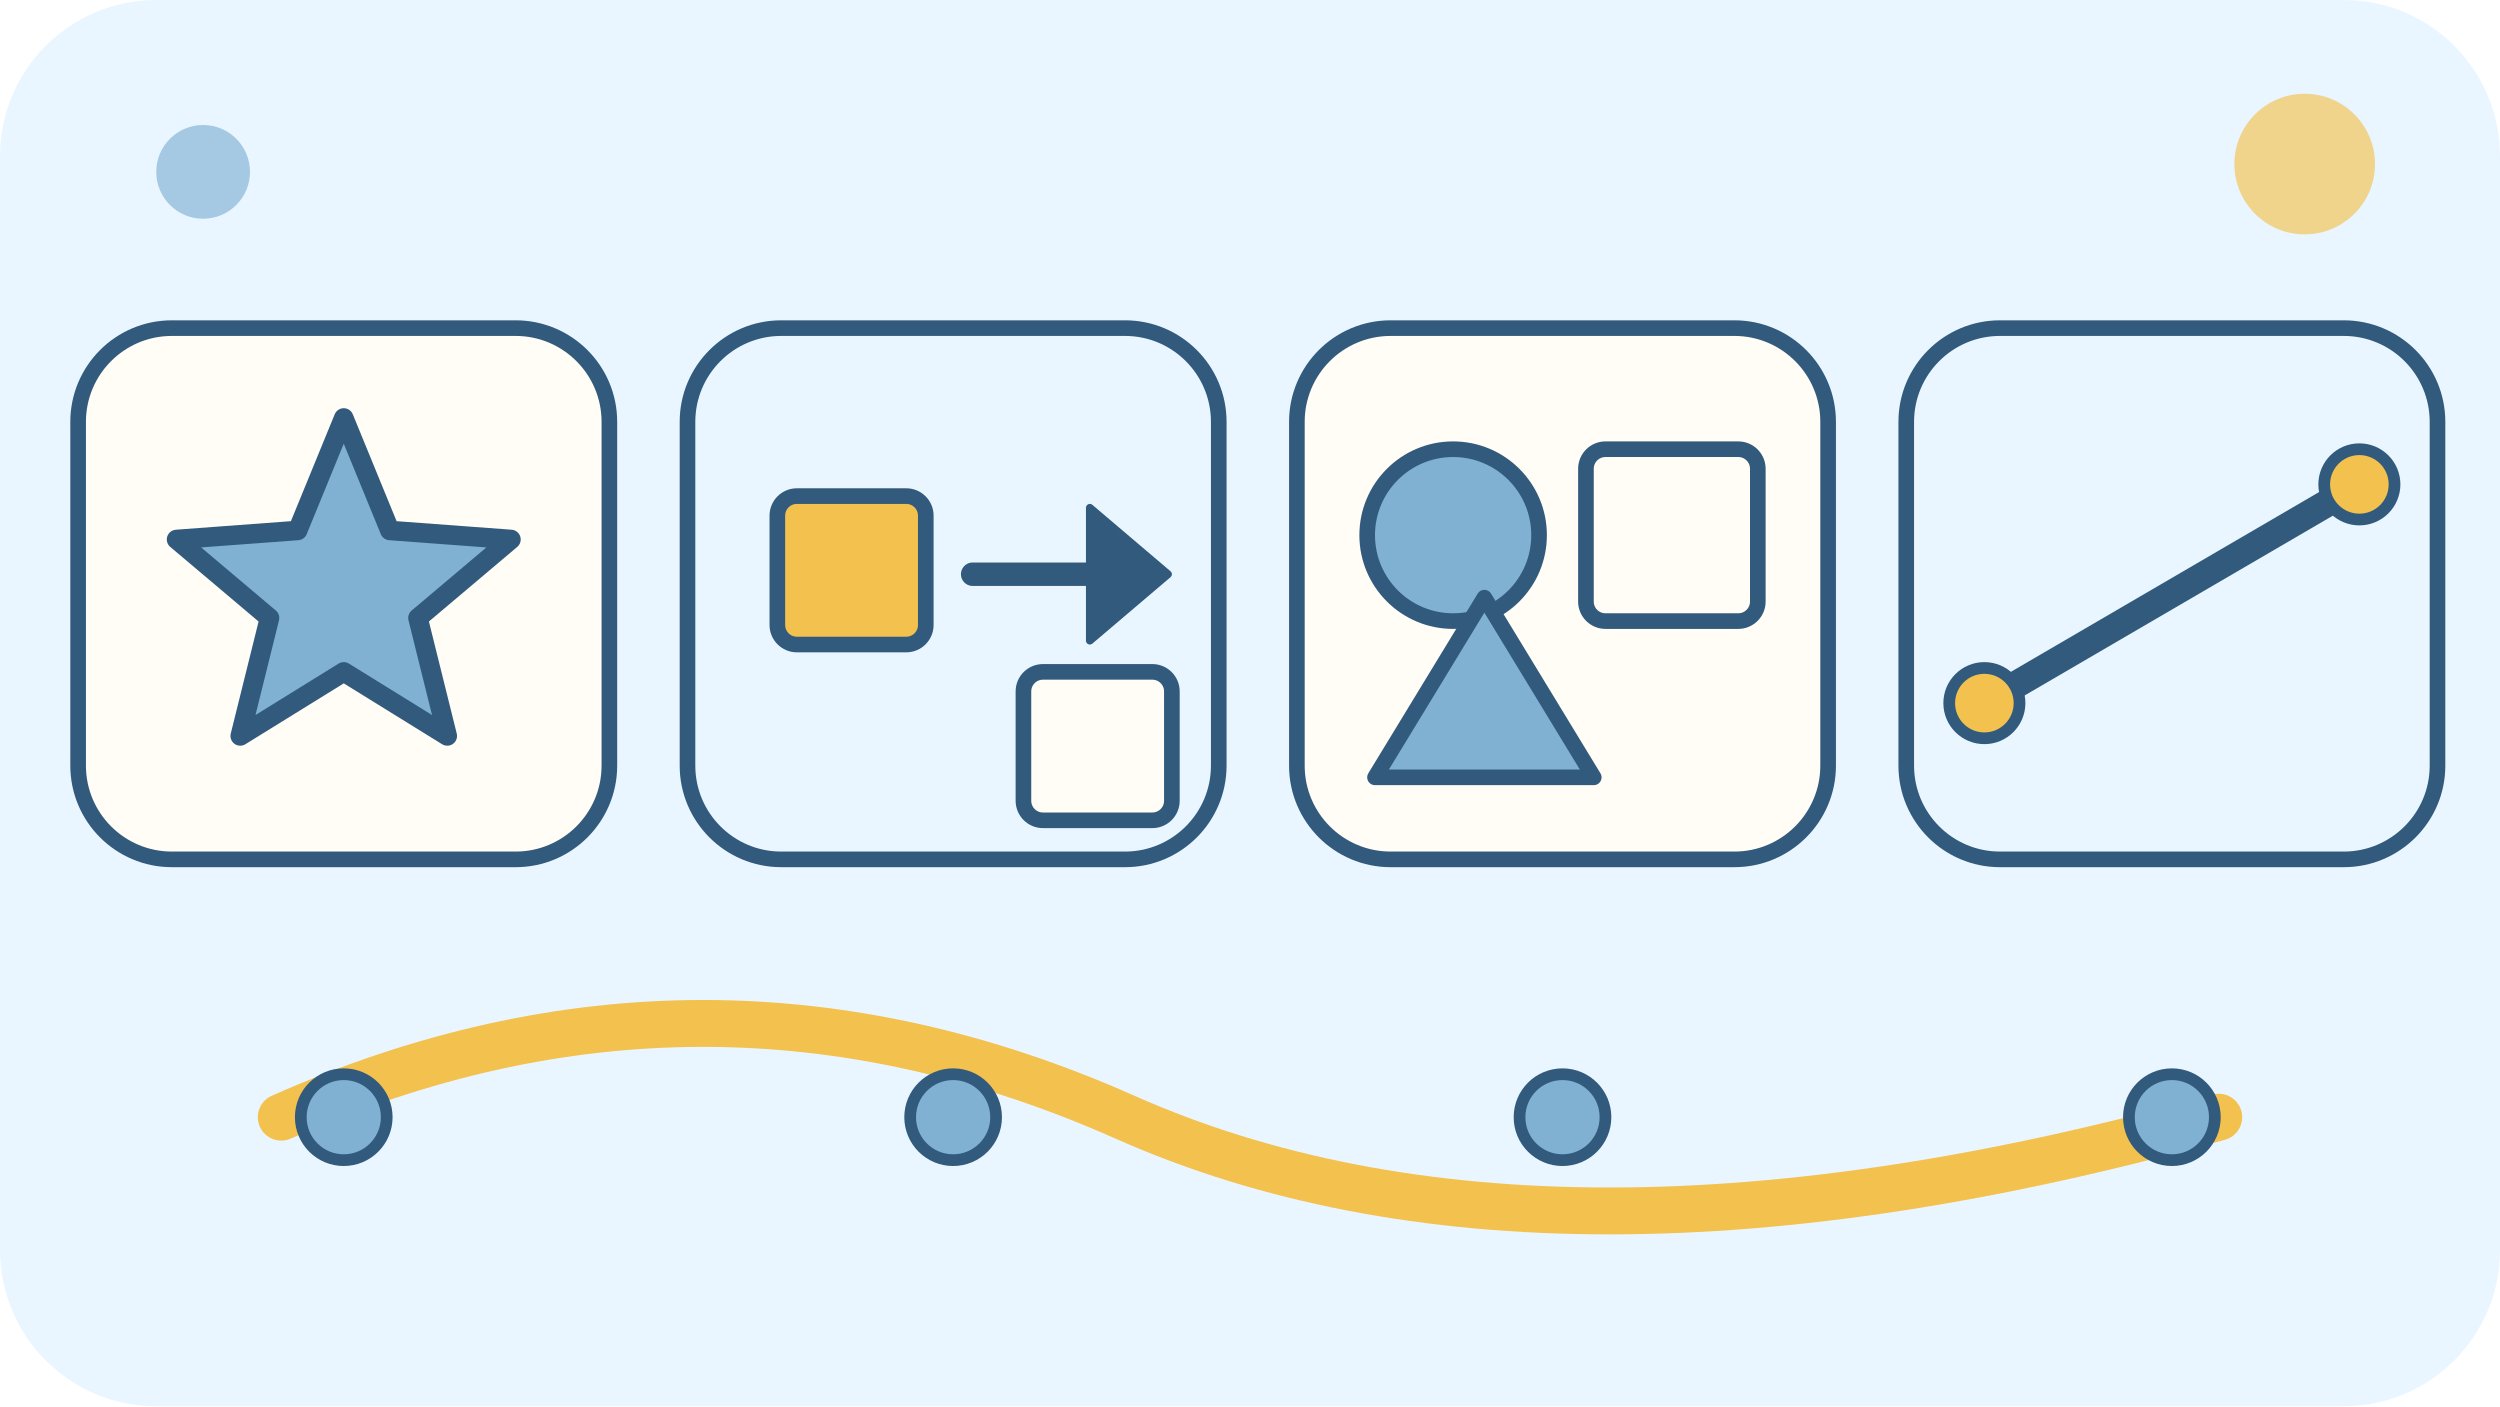
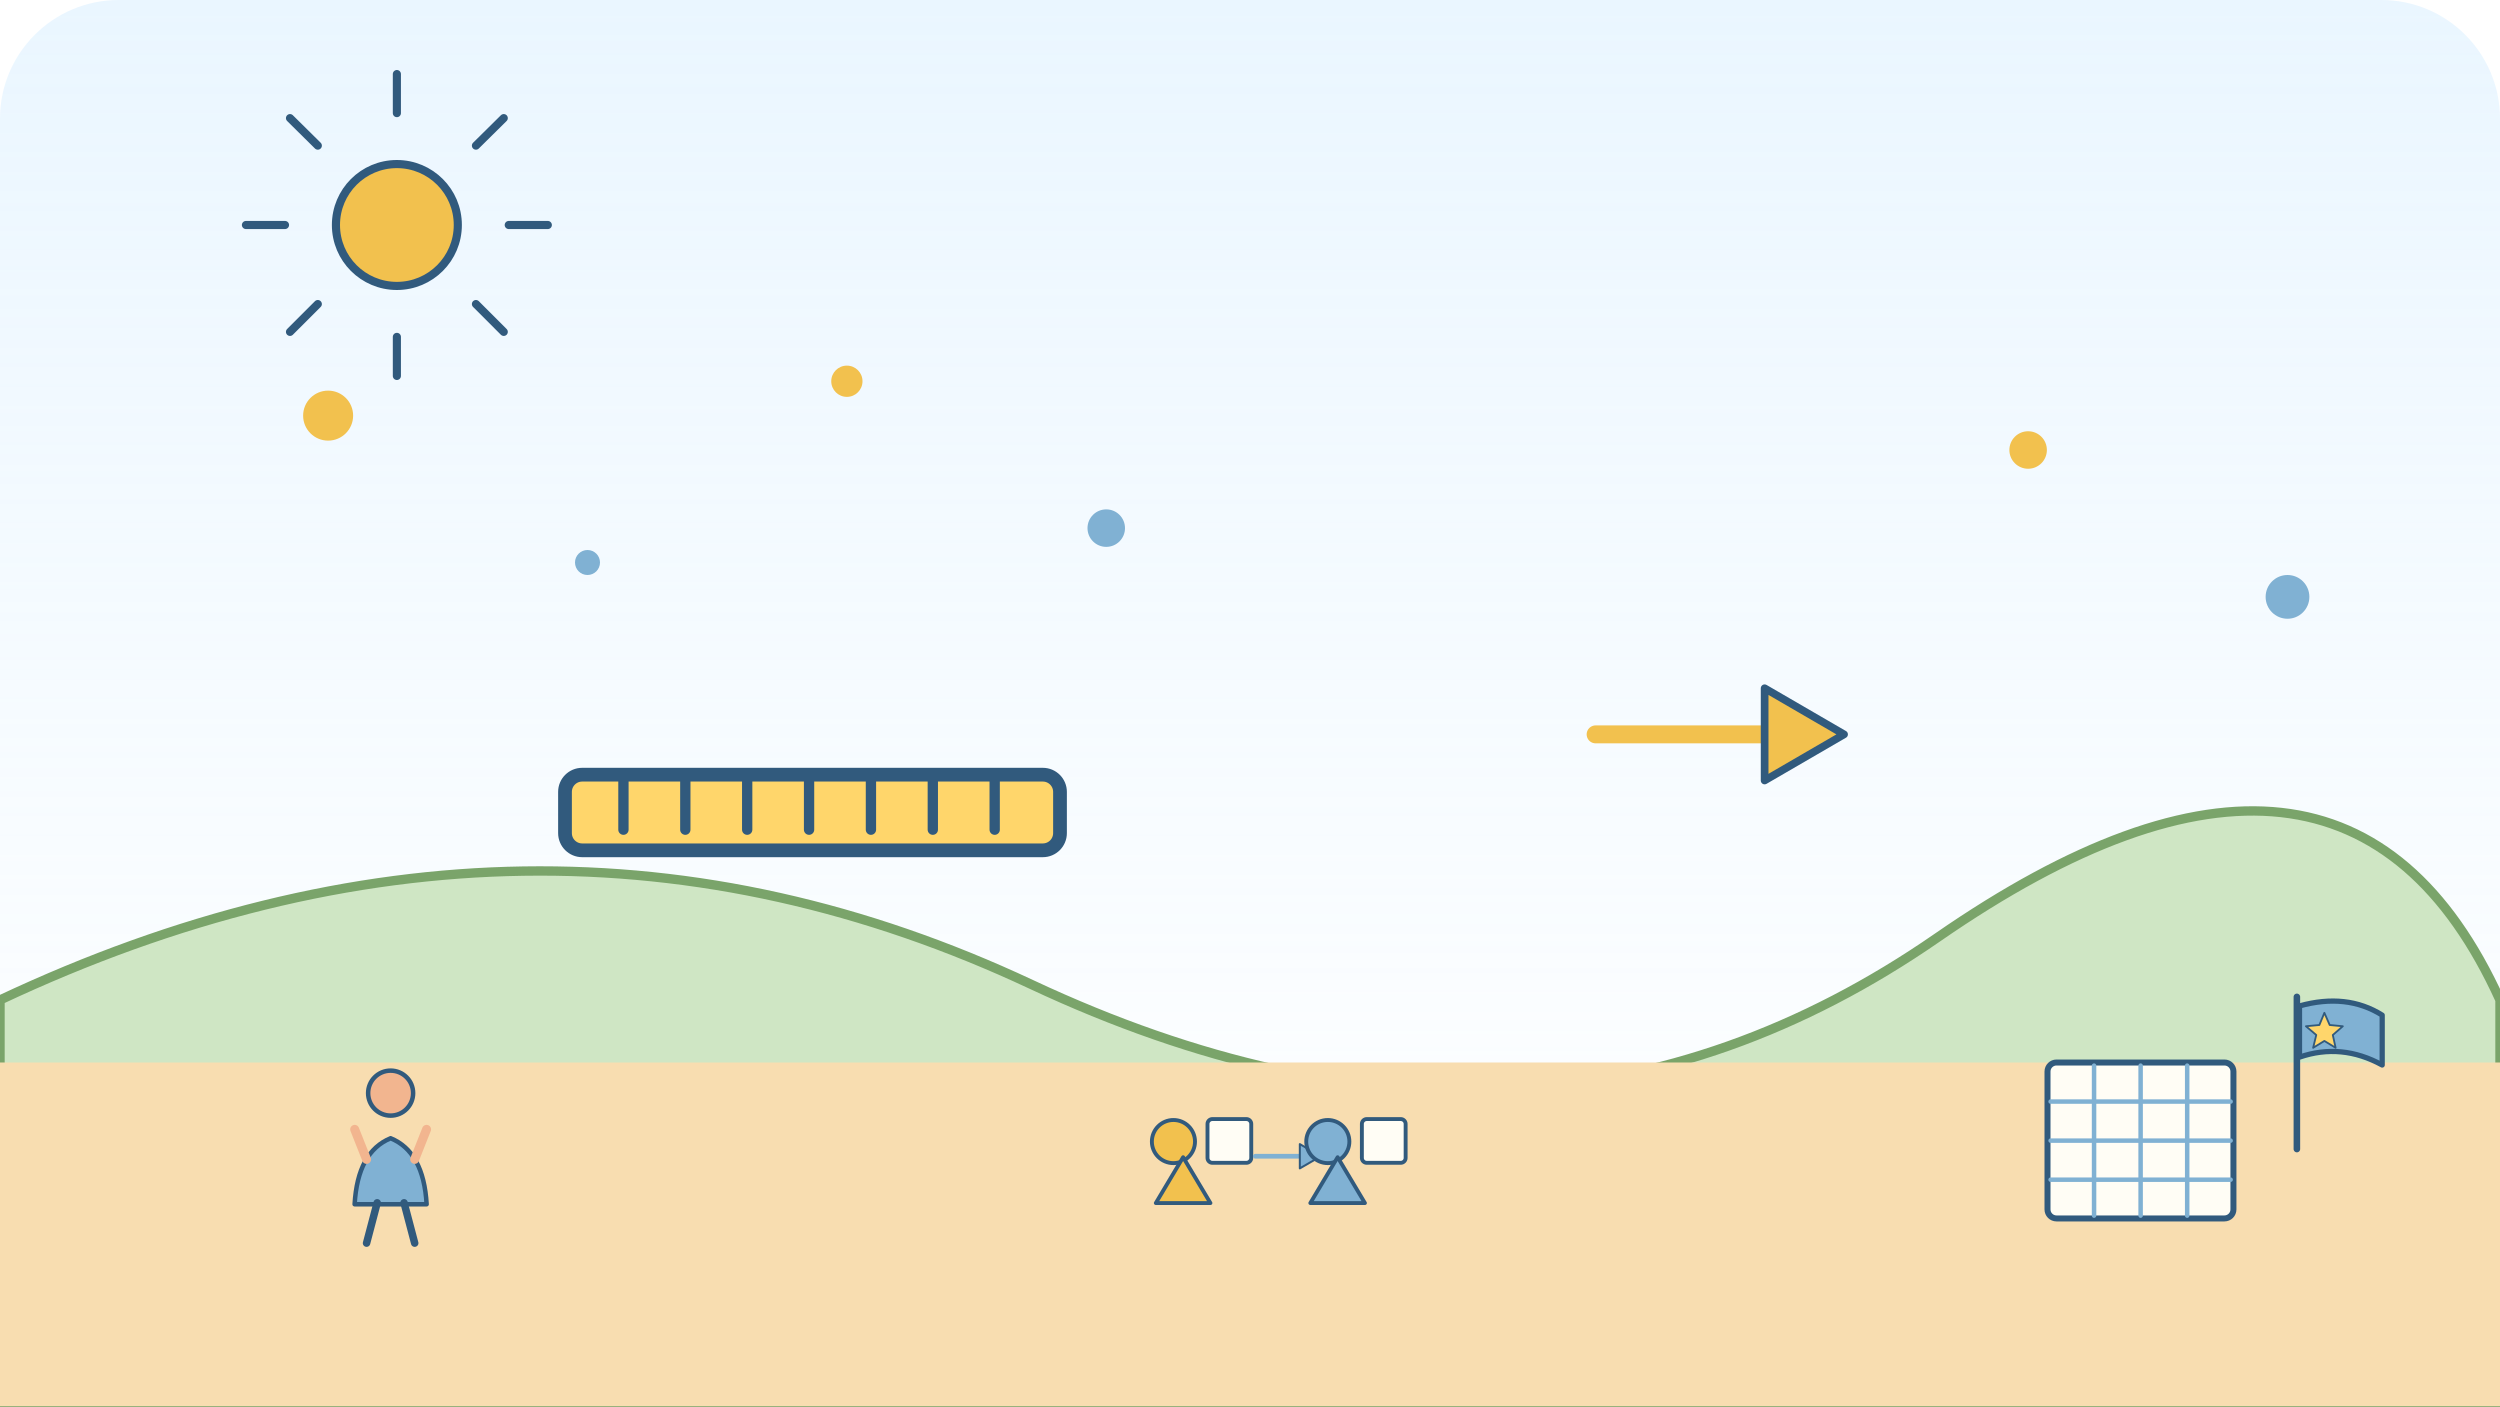
- <svg xmlns="http://www.w3.org/2000/svg" width="640" height="360" viewBox="0 0 640 360" role="img" aria-labelledby="title desc">
-   <rect width="640" height="360" rx="40" fill="#EAF6FF" />
-   <circle cx="590" cy="42" r="18" fill="#F2C14E" opacity="0.65" />
-   <circle cx="52" cy="44" r="12" fill="#80B1D3" opacity="0.65" />
-   <path d="M72 286 Q180 238 288 286 T568 286" fill="none" stroke="#F2C14E" stroke-width="12" stroke-linejoin="round" stroke-linecap="round" />
-   <circle cx="88" cy="286" r="11" fill="#80B1D3" stroke="#315A7D" stroke-width="3" />
-   <circle cx="244" cy="286" r="11" fill="#80B1D3" stroke="#315A7D" stroke-width="3" />
-   <circle cx="400" cy="286" r="11" fill="#80B1D3" stroke="#315A7D" stroke-width="3" />
-   <circle cx="556" cy="286" r="11" fill="#80B1D3" stroke="#315A7D" stroke-width="3" />
-   <rect x="20" y="84" width="136" height="136" rx="24" fill="#FFFDF5" stroke="#315A7D" stroke-width="4" />
-   <polygon points="88.0,107.0 99.8,135.8 130.8,138.1 107.0,158.2 114.5,188.4 88.0,172.0 61.5,188.4 69.0,158.2 45.2,138.1 76.2,135.8" fill="#80B1D3" stroke="#315A7D" stroke-width="5" stroke-linejoin="round" />
-   <rect x="176" y="84" width="136" height="136" rx="24" fill="#EAF6FF" stroke="#315A7D" stroke-width="4" />
-   <rect x="199" y="127" width="38" height="38" rx="5" fill="#F2C14E" stroke="#315A7D" stroke-width="4" />
-   <line x1="249" y1="147" x2="294" y2="147" stroke="#315A7D" stroke-width="6" stroke-linecap="round" />
-   <path d="M279,130 L299,147 L279,164 Z" fill="#315A7D" stroke="#315A7D" stroke-width="2" stroke-linejoin="round" stroke-linecap="round" />
-   <rect x="262" y="172" width="38" height="38" rx="5" fill="#FFFDF5" stroke="#315A7D" stroke-width="4" />
-   <rect x="332" y="84" width="136" height="136" rx="24" fill="#FFFDF5" stroke="#315A7D" stroke-width="4" />
-   <circle cx="372" cy="137" r="22" fill="#80B1D3" stroke="#315A7D" stroke-width="4" />
-   <rect x="406" y="115" width="44" height="44" rx="5" fill="#FFFDF5" stroke="#315A7D" stroke-width="4" />
-   <polygon points="352,199 380,153 408,199" fill="#80B1D3" stroke="#315A7D" stroke-width="4" stroke-linejoin="round" />
-   <rect x="488" y="84" width="136" height="136" rx="24" fill="#EAF6FF" stroke="#315A7D" stroke-width="4" />
-   <line x1="508" y1="180" x2="604" y2="124" stroke="#315A7D" stroke-width="7" stroke-linecap="round" />
-   <circle cx="508" cy="180" r="9" fill="#F2C14E" stroke="#315A7D" stroke-width="3" />
-   <circle cx="604" cy="124" r="9" fill="#F2C14E" stroke="#315A7D" stroke-width="3" />
+ <svg xmlns="http://www.w3.org/2000/svg" width="800" height="450" viewBox="0 0 800 450" role="img" aria-labelledby="title desc">
+   <defs>
+     <linearGradient id="sky" x1="0" y1="0" x2="0" y2="1">
+       <stop offset="0" stop-color="#EAF6FF" />
+       <stop offset="1" stop-color="#FFFFFF" stop-opacity="0.72" />
+     </linearGradient>
+   </defs>
+   <rect width="800" height="450" rx="38" fill="url(#sky)" />
+   <line x1="127.0" y1="36.2" x2="127.0" y2="23.7" stroke="#315A7D" stroke-width="2.6" stroke-linecap="round" />
+   <line x1="152.3" y1="46.6" x2="161.2" y2="37.8" stroke="#315A7D" stroke-width="2.6" stroke-linecap="round" />
+   <line x1="162.8" y1="72.0" x2="175.3" y2="72.0" stroke="#315A7D" stroke-width="2.6" stroke-linecap="round" />
+   <line x1="152.3" y1="97.3" x2="161.2" y2="106.2" stroke="#315A7D" stroke-width="2.6" stroke-linecap="round" />
+   <line x1="127.0" y1="107.8" x2="127.0" y2="120.3" stroke="#315A7D" stroke-width="2.6" stroke-linecap="round" />
+   <line x1="101.7" y1="97.3" x2="92.8" y2="106.2" stroke="#315A7D" stroke-width="2.6" stroke-linecap="round" />
+   <line x1="91.2" y1="72.0" x2="78.7" y2="72.0" stroke="#315A7D" stroke-width="2.6" stroke-linecap="round" />
+   <line x1="101.7" y1="46.6" x2="92.8" y2="37.8" stroke="#315A7D" stroke-width="2.6" stroke-linecap="round" />
+   <circle cx="127" cy="72" r="19.5" fill="#F2C14E" stroke="#315A7D" stroke-width="2.6" />
+   <path d="M0 320 Q170 240 330 315 T620 300 T800 320 L800 450 L0 450 Z" fill="#CFE6C4" stroke="#7AA46A" stroke-width="3" stroke-linecap="round" stroke-linejoin="round" />
+   <rect x="0" y="340" width="800" height="110" rx="0" fill="#F8DDB0" stroke="none" stroke-width="0" />
+   <rect x="180.8" y="247.9" width="158.4" height="24.2" rx="5.5" fill="#FFD66B" stroke="#315A7D" stroke-width="4.4" />
+   <line x1="199.5" y1="247.9" x2="199.5" y2="265.5" stroke="#315A7D" stroke-width="3.3" stroke-linecap="round" />
+   <line x1="219.3" y1="247.9" x2="219.3" y2="265.5" stroke="#315A7D" stroke-width="3.3" stroke-linecap="round" />
+   <line x1="239.1" y1="247.9" x2="239.1" y2="265.5" stroke="#315A7D" stroke-width="3.3" stroke-linecap="round" />
+   <line x1="258.9" y1="247.9" x2="258.9" y2="265.5" stroke="#315A7D" stroke-width="3.3" stroke-linecap="round" />
+   <line x1="278.7" y1="247.9" x2="278.7" y2="265.5" stroke="#315A7D" stroke-width="3.3" stroke-linecap="round" />
+   <line x1="298.5" y1="247.9" x2="298.5" y2="265.5" stroke="#315A7D" stroke-width="3.3" stroke-linecap="round" />
+   <line x1="318.3" y1="247.9" x2="318.3" y2="265.5" stroke="#315A7D" stroke-width="3.3" stroke-linecap="round" />
+   <line x1="510.6" y1="235" x2="572.1" y2="235" stroke="#F2C14E" stroke-width="5.74" stroke-linecap="round" />
+   <polygon points="564.68,220.24 590.1,235 564.68,249.76" fill="#F2C14E" stroke="#315A7D" stroke-width="2.46" stroke-linejoin="round" />
+   <circle cx="125" cy="349.8" r="7.2" fill="#F2B58F" stroke="#315A7D" stroke-width="1.44" />
+   <path d="M113.48,385.36 Q114.44,368.56 125,364.24 Q135.56,368.56 136.52,385.36 Z" fill="#80B1D3" stroke="#315A7D" stroke-width="1.44" stroke-linecap="round" stroke-linejoin="round" />
+   <line x1="117.3" y1="371.0" x2="113.5" y2="361.4" stroke="#F2B58F" stroke-width="2.88" stroke-linecap="round" />
+   <line x1="132.7" y1="371.0" x2="136.5" y2="361.4" stroke="#F2B58F" stroke-width="2.88" stroke-linecap="round" />
+   <line x1="120.7" y1="384.9" x2="117.3" y2="397.8" stroke="#315A7D" stroke-width="2.4" stroke-linecap="round" />
+   <line x1="129.3" y1="384.9" x2="132.7" y2="397.8" stroke="#315A7D" stroke-width="2.4" stroke-linecap="round" />
+   <circle cx="375.5" cy="365.3" r="6.9" fill="#F2C14E" stroke="#315A7D" stroke-width="1.248" />
+   <rect x="386.4" y="358.1" width="14.0" height="14.0" rx="1.56" fill="#FFFDF5" stroke="#315A7D" stroke-width="1.248" />
+   <polygon points="369.864,384.976 378.6,370.312 387.336,384.976" fill="#F2C14E" stroke="#315A7D" stroke-width="1.248" stroke-linejoin="round" />
+   <line x1="401.7" y1="370" x2="417.9" y2="370" stroke="#80B1D3" stroke-width="1.512" stroke-linecap="round" />
+   <polygon points="415.944,366.112 422.64,370 415.944,373.888" fill="#80B1D3" stroke="#315A7D" stroke-width="0.648" stroke-linejoin="round" />
+   <circle cx="424.9" cy="365.3" r="6.9" fill="#80B1D3" stroke="#315A7D" stroke-width="1.248" />
+   <rect x="435.8" y="358.1" width="14.0" height="14.0" rx="1.56" fill="#FFFDF5" stroke="#315A7D" stroke-width="1.248" />
+   <polygon points="419.304,384.976 428.04,370.312 436.776,384.976" fill="#80B1D3" stroke="#315A7D" stroke-width="1.248" stroke-linejoin="round" />
+   <rect x="655.2" y="340.0" width="59.5" height="49.9" rx="2.88" fill="#FFFDF5" stroke="#315A7D" stroke-width="1.92" />
+   <line x1="670.1" y1="341.0" x2="670.1" y2="389.0" stroke="#80B1D3" stroke-width="1.44" stroke-linecap="round" />
+   <line x1="685.0" y1="341.0" x2="685.0" y2="389.0" stroke="#80B1D3" stroke-width="1.44" stroke-linecap="round" />
+   <line x1="699.9" y1="341.0" x2="699.9" y2="389.0" stroke="#80B1D3" stroke-width="1.44" stroke-linecap="round" />
+   <line x1="656.2" y1="352.5" x2="713.8" y2="352.5" stroke="#80B1D3" stroke-width="1.44" stroke-linecap="round" />
+   <line x1="656.2" y1="365.0" x2="713.8" y2="365.0" stroke="#80B1D3" stroke-width="1.44" stroke-linecap="round" />
+   <line x1="656.2" y1="377.5" x2="713.8" y2="377.5" stroke="#80B1D3" stroke-width="1.44" stroke-linecap="round" />
+   <circle cx="649" cy="144" r="6" fill="#F2C14E" stroke="none" stroke-width="0" />
+   <circle cx="732" cy="191" r="7" fill="#80B1D3" stroke="none" stroke-width="0" />
+   <circle cx="105" cy="133" r="8" fill="#F2C14E" stroke="none" stroke-width="0" />
+   <circle cx="188" cy="180" r="4" fill="#80B1D3" stroke="none" stroke-width="0" />
+   <circle cx="271" cy="122" r="5" fill="#F2C14E" stroke="none" stroke-width="0" />
+   <circle cx="354" cy="169" r="6" fill="#80B1D3" stroke="none" stroke-width="0" />
+   <line x1="735" y1="319.0" x2="735" y2="367.7" stroke="#315A7D" stroke-width="2.1" stroke-linecap="round" />
+   <path d="M735.84,321.9 Q750.96,317.7 762.3,324.84 L762.3,340.8 Q749.28,333.66 735.84,338.28 Z" fill="#80B1D3" stroke="#315A7D" stroke-width="1.68" stroke-linecap="round" stroke-linejoin="round" />
+   <polygon points="743.8,324.1 745.5,328.0 749.7,328.4 746.5,331.2 747.4,335.3 743.8,333.1 740.2,335.3 741.2,331.2 737.9,328.4 742.2,328.0" fill="#FFD66B" stroke="#315A7D" stroke-width="0.588" stroke-linejoin="round" />
</svg>
